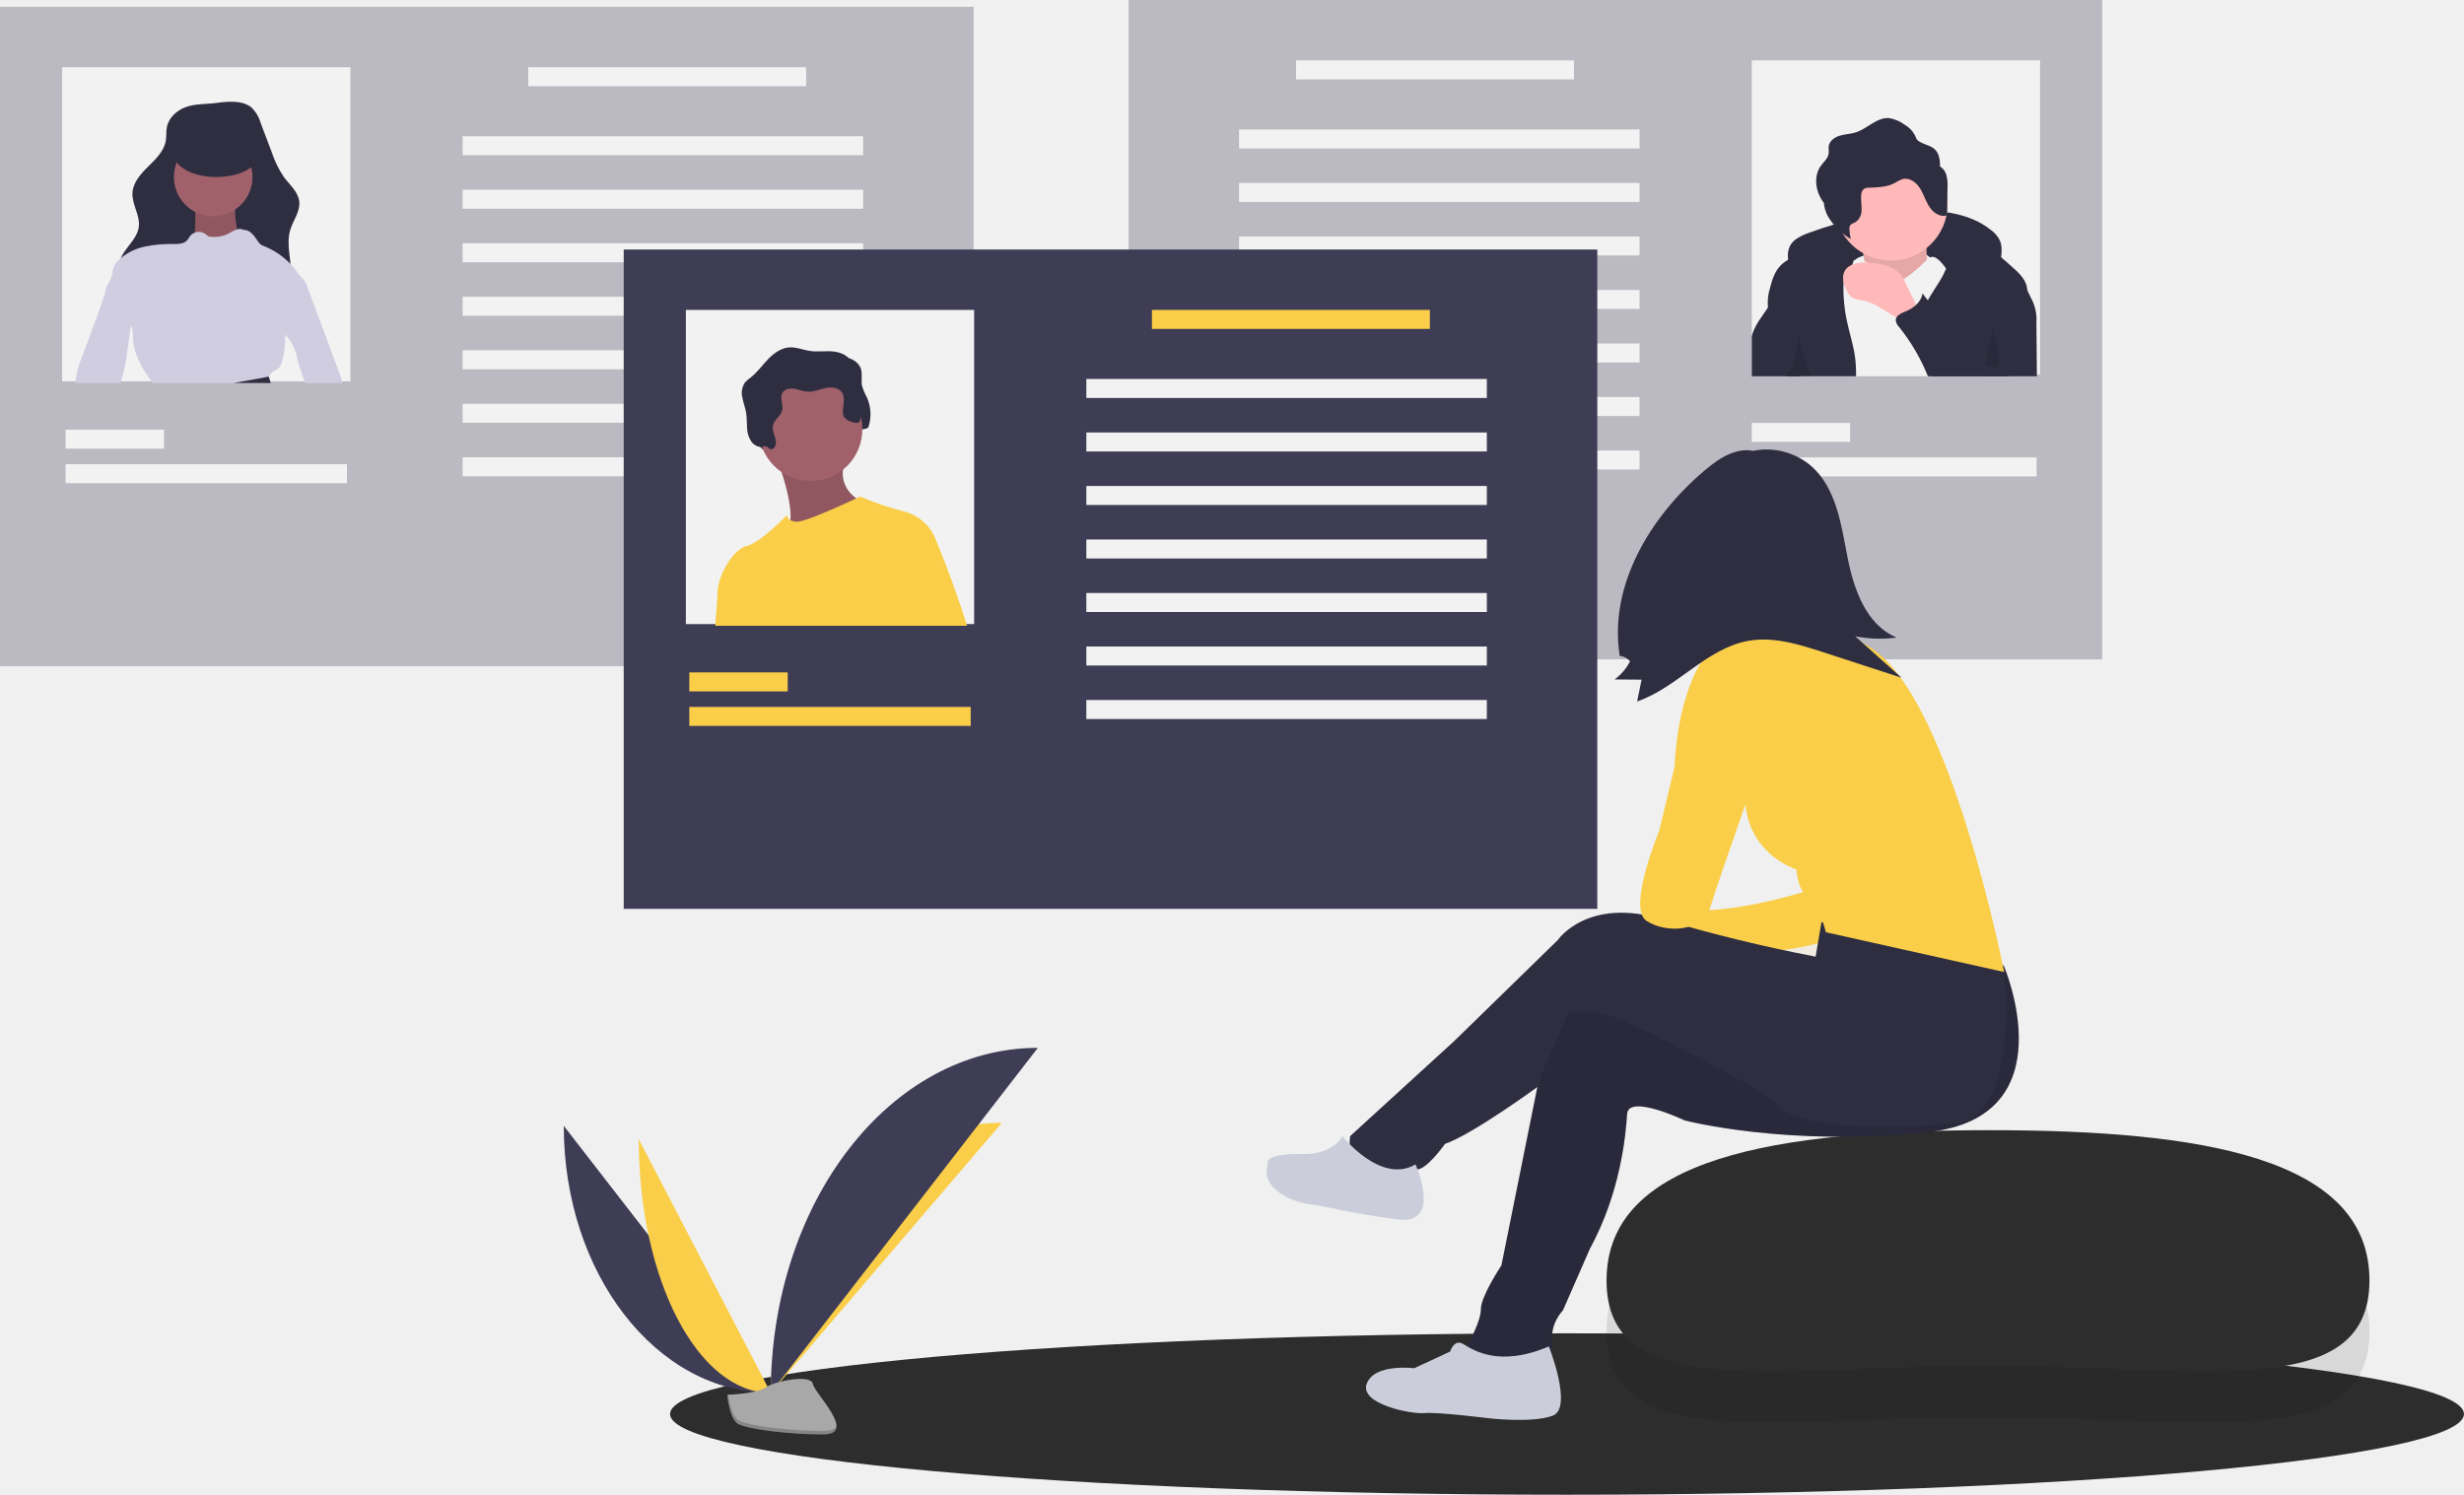
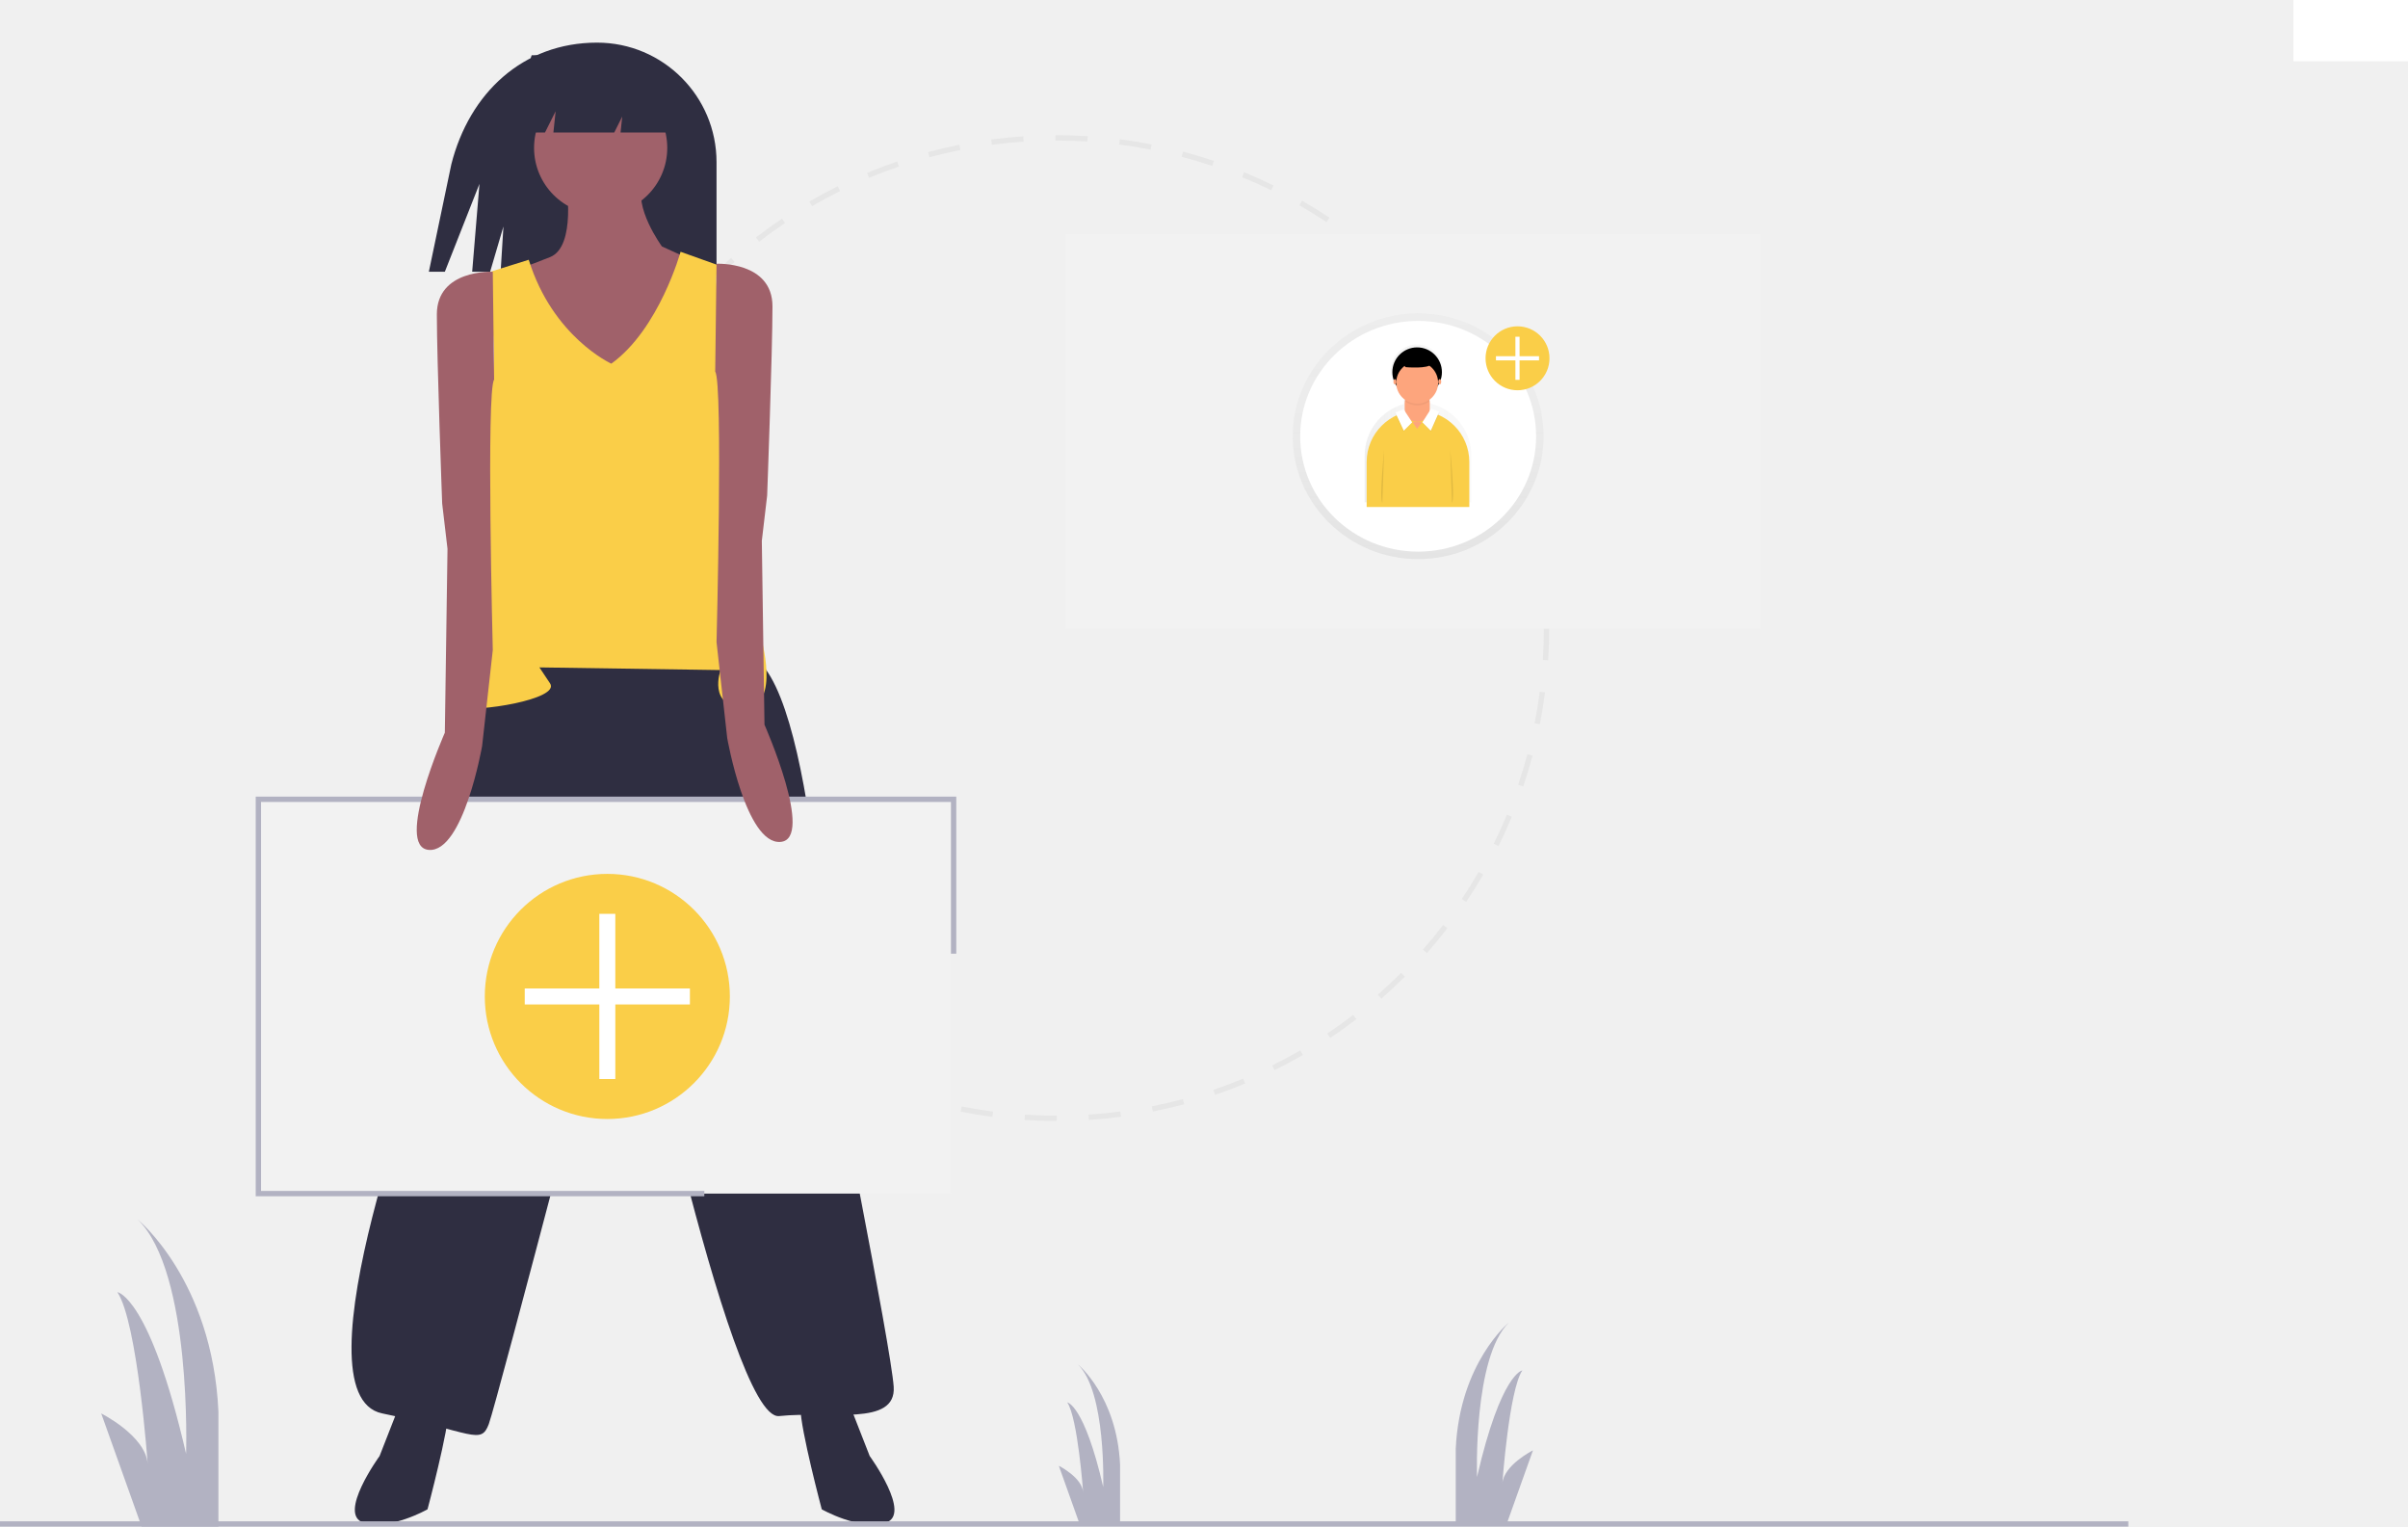
- <svg xmlns="http://www.w3.org/2000/svg" width="697.751" height="423.316" viewBox="0 0 697.751 423.316">
+ <svg xmlns="http://www.w3.org/2000/svg" xmlns:xlink="http://www.w3.org/1999/xlink" width="524.439" height="332.415" viewBox="0 0 524.439 332.415">
  <defs>
-     <style>.a{fill:#2d2d2d;}.b,.i{fill:#3f3d56;}.b{opacity:0.3;}.c{fill:#f2f2f2;}.d{fill:#2f2e41;}.e{fill:#ffb9b9;}.f,.k{opacity:0.1;}.g{fill:#d0cde1;}.h{fill:#a0616a;}.j,.k{fill:#face48;}.l{fill:#ffc1c7;}.m{fill:#cbceda;}.n{fill:#a8a8a8;}.o{opacity:0.2;}</style>
+     <style>.a{fill:#b2b2c2;}.b{fill:#e6e6e6;}.c{fill:#2f2e41;}.d{fill:#a0616a;}.e{fill:#face48;}.f{fill:#f2f2f2;}.g{fill:none;}.h{fill:#fff;}.i{opacity:0.5;}.j{fill:url(#a);}.k{fill:url(#b);}.l{fill:#fda57d;}.m{opacity:0.05;}.n{opacity:0.1;}</style>
+     <linearGradient id="a" x1="0.5" y1="1" x2="0.5" gradientUnits="objectBoundingBox">
+       <stop offset="0" stop-color="gray" stop-opacity="0.251" />
+       <stop offset="0.54" stop-color="gray" stop-opacity="0.122" />
+       <stop offset="1" stop-color="gray" stop-opacity="0.102" />
+     </linearGradient>
+     <linearGradient id="b" x1="0" y1="0.5" x2="1" y2="0.5" xlink:href="#a" />
  </defs>
-   <g transform="translate(0 0)">
-     <ellipse class="a" cx="254.005" cy="22.854" rx="254.005" ry="22.854" transform="translate(189.742 377.608)" />
-     <rect class="b" width="275.703" height="186.735" transform="translate(595.295 186.736) rotate(180)" />
-     <rect class="c" width="81.635" height="88.968" transform="translate(496.062 17.109)" />
-     <rect class="c" width="78.702" height="5.377" transform="translate(445.712 22.486) rotate(180)" />
-     <rect class="c" width="27.864" height="5.377" transform="translate(523.925 125.142) rotate(180)" />
-     <rect class="c" width="79.68" height="5.377" transform="translate(576.72 134.919) rotate(180)" />
-     <rect class="c" width="113.41" height="5.377" transform="translate(464.287 42.04) rotate(180)" />
-     <rect class="c" width="113.41" height="5.377" transform="translate(464.287 57.194) rotate(180)" />
-     <rect class="c" width="113.41" height="5.377" transform="translate(464.287 72.348) rotate(180)" />
-     <rect class="c" width="113.41" height="5.377" transform="translate(464.287 87.502) rotate(180)" />
-     <rect class="c" width="113.41" height="5.377" transform="translate(464.287 102.656) rotate(180)" />
-     <rect class="c" width="113.41" height="5.377" transform="translate(464.287 117.809) rotate(180)" />
-     <rect class="c" width="113.41" height="5.377" transform="translate(464.287 132.964) rotate(180)" />
-     <path class="d" d="M843.105,225.489a14.439,14.439,0,0,1,3.953-1.982,100.793,100.793,0,0,1,27.852-6.063c8.282-.587,17.257.11,23.726,5.315a8.16,8.16,0,0,1,2.407,2.8c.814,1.756.567,3.8.3,5.715a6.462,6.462,0,0,1-.554,2.151c-.87,1.657-3.013,2.238-4.875,2.039s-3.608-.986-5.444-1.352a24.337,24.337,0,0,0-3.438-.35l-11.515-.623c-7.16-.388-14.415-.769-21.439.676a21.363,21.363,0,0,0-6.195,2.134c-1.6.9-2.684,2.193-4.173.53C841.1,233.561,839.65,228.189,843.105,225.489Z" transform="translate(-334.783 -157.577)" />
-     <path class="c" d="M869.811,236.172s15.488-6.943,21.363,1.068-3.2,4.807-3.2,4.807l-10.148,3.2-11.216-2.136Z" transform="translate(-343.645 -163.168)" />
-     <path class="e" d="M872.741,227.33s2.137,10.148.534,12.818,9.08,6.409,9.08,6.409l10.147-4.273s-2.67-16.557,0-19.761Z" transform="translate(-345.774 -159.4)" />
-     <path class="f" d="M872.741,227.33s2.137,10.148.534,12.818,9.08,6.409,9.08,6.409l10.147-4.273s-2.67-16.557,0-19.761Z" transform="translate(-345.774 -159.4)" />
-     <path class="e" d="M893.335,205.829a16.035,16.035,0,0,1-16.022,16.023,15.649,15.649,0,0,1-2.847-.256,16.022,16.022,0,1,1,18.869-15.766Z" transform="translate(-341.801 -148.046)" />
-     <path class="c" d="M898.025,271.077h-51.1l1.159-5.03,5.015-21.856,5.8-3.916,0-.005,2.723-1.843,1.355-.914s.8.367,1.725.865c.269.151.542.308.816.474.005,0,.005,0,.005,0a9.59,9.59,0,0,1,1.261.875c.074.069.137.127.2.191,1.017,1.017,3.984,6.414,8.892,3.652a7.392,7.392,0,0,0,.719-.45,35.481,35.481,0,0,0,3.652-2.9c1.032-.943,1.7-1.672,2.249-2.175a3.559,3.559,0,0,1,.831-.616,1.582,1.582,0,0,1,.748-.181c1.6,0,3.74,3.2,3.74,3.2l.063.186,0,.015,6.741,20.238Z" transform="translate(-336.816 -164.51)" />
-     <path class="d" d="M841.863,269.292h15.486a37.746,37.746,0,0,0-.279-5.358c-.474-3.573-1.638-7.015-2.371-10.544a44.372,44.372,0,0,1-.934-9.405c.005-.435.015-.875.054-1.315a6.015,6.015,0,0,1,.846-2.855c.367-.562.87-1.041,1.261-1.579a3.686,3.686,0,0,0,.357-.562v0q.073-.146.132-.3a2.416,2.416,0,0,0,.146-.728c.088-1.613-1.374-3.168-2.953-3.832a11.038,11.038,0,0,0-6.917-.279,32.933,32.933,0,0,0-6.5,2.659c-.7.342-1.393.694-2.063,1.085a10.245,10.245,0,0,0-2.185,1.662c-1.662,1.716-2.39,4.106-2.977,6.418a13.57,13.57,0,0,0-.562,5.475c.005.059.02.122.029.181.582,3.045,3.065,5.333,4.39,8.139,1.535,3.256,1.432,7.049.821,10.6-.029.181-.064.362-.1.543h4.317Z" transform="translate(-331.752 -162.725)" />
-     <path class="d" d="M927.69,247.77a121.109,121.109,0,0,0-4.219,19.558H901.4q-.865-2.361-1.726-4.727a35.617,35.617,0,0,1-1.178-3.637,17.388,17.388,0,0,1-.493-4.38c0-.352.014-.709.044-1.061a.016.016,0,0,0,0-.02,17.494,17.494,0,0,1,1.276-5.411,20.2,20.2,0,0,1,1.124-2.283c1.027-1.858,2.269-3.608,3.373-5.426a24.865,24.865,0,0,0,1.794-3.48.019.019,0,0,1,0-.015,12.5,12.5,0,0,0,1.012-4.864c-.034-2.156-3.681-5.915.283-5.553,5.411.489,10.06,3.6,14.3,7.152,1.129.948,2.234,1.931,3.314,2.9,1.672,1.506,3.436,3.148,3.94,5.343a5.679,5.679,0,0,1,.142,1.066A14.632,14.632,0,0,1,927.69,247.77Z" transform="translate(-354.539 -160.762)" />
-     <path class="e" d="M883.15,246.466a11.939,11.939,0,0,0-2.507-4.041,9.3,9.3,0,0,0-3.829-1.94,20.939,20.939,0,0,0-5.616-.8c-2.262-.014-4.884.593-5.845,2.64-.763,1.626-.171,3.552.6,5.176a5.074,5.074,0,0,0,1.583,2.139,8.791,8.791,0,0,0,3.394.859,15.652,15.652,0,0,1,5.015,2.273l3.961,2.395,6.8,4.113c-.179-.108-.116-4.775-.325-5.54C885.71,251.271,884.195,248.8,883.15,246.466Z" transform="translate(-343.087 -165.354)" />
-     <path class="d" d="M890.172,193.049a4.069,4.069,0,0,0-1.764-2.3,9.325,9.325,0,0,0-.372-3.038c-.97-2.869-3.269-2.7-5.438-3.973-.941-.55-.883-1.037-1.373-1.94a7.2,7.2,0,0,0-2.775-2.831,9.982,9.982,0,0,0-4.506-1.912c-3.459-.236-6.111,3.018-9.417,4.062-1.457.46-3.023.479-4.489.914s-2.927,1.474-3.145,2.987c-.1.7.077,1.415-.025,2.113-.2,1.388-1.421,2.359-2.235,3.5-1.8,2.524-1.6,6.089-.155,8.835a12.469,12.469,0,0,0,1.039,1.626,10,10,0,0,0,1.1,3.715,18.515,18.515,0,0,0,6.511,6.5,15.447,15.447,0,0,1-.384-2.773,1.909,1.909,0,0,1,.118-.919c.288-.6,1.051-.763,1.632-1.094a4.125,4.125,0,0,0,1.711-3.582c.035-1.384-.259-2.771-.113-4.148a2.267,2.267,0,0,1,.776-1.667,2.679,2.679,0,0,1,1.463-.349c2.466-.1,5.044-.146,7.219-1.312a10.7,10.7,0,0,1,2.247-1.137c1.849-.482,3.739.814,4.8,2.4s1.6,3.474,2.58,5.112,2.682,3.1,4.582,2.905a.759.759,0,0,0,.567-.252.85.85,0,0,0,.1-.484l.106-7.266A10.985,10.985,0,0,0,890.172,193.049Z" transform="translate(-339.041 -143.616)" />
-     <path class="d" d="M838.224,266.7q.521,4.289.631,8.608H825.411v-11.3c.069-.274.142-.543.23-.811.841-2.591,2.605-4.761,4.136-7.015.074-.112.151-.225.225-.337a18.339,18.339,0,0,0,1.672-3.016c.22-.518.572-3.026.943-3.241,1.594-.924,2.889,3.026,3.109,3.906.782,3.133,1.462,6.3,1.975,9.488Q838,264.845,838.224,266.7Z" transform="translate(-329.349 -168.747)" />
-     <path class="d" d="M927.826,273.713h-30.86c-.264-.621-.523-1.242-.8-1.858a54.287,54.287,0,0,0-7.4-12.138,3.213,3.213,0,0,1-.914-1.814,1.531,1.531,0,0,1,.2-.816c.469-.875,1.711-1.388,2.718-1.8A9.367,9.367,0,0,0,893.6,253.5a6.067,6.067,0,0,0,1.633-2.41,5.341,5.341,0,0,0,.205-.831l.43.562c.347.459.7.914,1.056,1.369,3.422,4.395,7.181,8.726,11.908,11.331a20.053,20.053,0,0,0,3.891,1.657,1.021,1.021,0,0,0,.821,0,.992.992,0,0,0,.357-.655c.421-1.76.567-3.573.875-5.358A30.52,30.52,0,0,1,918,249.892c.875-1.628,3.72-7.577,5.524-3.828q.777,1.62,1.564,3.251c.328.689.66,1.374.992,2.063a12.828,12.828,0,0,1,1.608,7.186Q927.758,266.146,927.826,273.713Z" transform="translate(-351.019 -167.147)" />
-     <path class="f" d="M844.809,282.529h2.674l-1.516-5.03-2.185-7.249a23.636,23.636,0,0,1-.21,3.671,24.451,24.451,0,0,1-2.131,7.254c-.21.445-.435.895-.616,1.354Z" transform="translate(-334.699 -175.962)" />
-     <path class="f" d="M929.035,265.38a5.222,5.222,0,0,0,.256,3.173,31.969,31.969,0,0,1,1.165,9.277.338.338,0,0,1-.395.4c-1.233.076-2.645.084-3.481-.825Z" transform="translate(-364.459 -174.273)" />
-     <rect class="b" width="275.703" height="186.735" transform="translate(0 1.922)" />
-     <rect class="c" width="81.635" height="88.968" transform="translate(17.598 19.031)" />
-     <rect class="c" width="78.702" height="5.377" transform="translate(149.584 19.031)" />
-     <rect class="c" width="27.864" height="5.377" transform="translate(18.576 121.687)" />
-     <rect class="c" width="79.68" height="5.377" transform="translate(18.576 131.464)" />
-     <rect class="c" width="113.41" height="5.377" transform="translate(131.008 38.585)" />
-     <rect class="c" width="113.41" height="5.377" transform="translate(131.008 53.739)" />
-     <rect class="c" width="113.41" height="5.377" transform="translate(131.008 68.893)" />
-     <rect class="c" width="113.41" height="5.377" transform="translate(131.008 84.046)" />
-     <rect class="c" width="113.41" height="5.377" transform="translate(131.008 99.2)" />
-     <rect class="c" width="113.41" height="5.377" transform="translate(131.008 114.354)" />
-     <rect class="c" width="113.41" height="5.377" transform="translate(131.008 129.509)" />
-     <path class="g" d="M204.3,275.583H193.686q-1.225-3.292-2.175-6.668a13.319,13.319,0,0,0-3.461-7.054,13.081,13.081,0,0,1-1.491-2.024,9.5,9.5,0,0,1-.939-5.763,14.955,14.955,0,0,1,.274-1.633c.464-2.087,1.241-4.091,1.892-6.125a2.323,2.323,0,0,1,1.9-1.569,3.761,3.761,0,0,1,2.073.24,2.573,2.573,0,0,1,.416.215,6.415,6.415,0,0,1,2.244,3.431q3.322,8.917,6.638,17.833.645,1.73,1.291,3.471c.635,1.7,1.266,3.4,1.8,5.138C204.2,275.246,204.25,275.411,204.3,275.583Z" transform="translate(-107.284 -167.095)" />
-     <path class="d" d="M136.405,171.413c-2.639.891-5.029,2.975-5.569,5.708-.251,1.266-.1,2.583-.308,3.857-.489,2.954-2.808,5.21-4.946,7.305s-4.347,4.53-4.5,7.52c-.171,3.274,2.2,6.342,1.793,9.594-.477,3.779-4.469,6.228-5.456,9.907a9.531,9.531,0,0,0,1.477,7.272c2.531,4.133,6.858,6.94,11.465,8.444a47.764,47.764,0,0,0,14.361,1.872c5.9.062,12.309-.445,16.743-4.34a13.412,13.412,0,0,0,4.453-8.732c.421-4.512-1.462-9.173-.163-13.514.817-2.732,2.867-5.227,2.561-8.062-.3-2.772-2.72-4.737-4.381-6.977a28.352,28.352,0,0,1-3.414-6.995l-3.156-8.33a9.668,9.668,0,0,0-2.684-4.434c-2.588-2.012-6.75-1.617-9.776-1.2C142.095,170.692,139.105,170.5,136.405,171.413Z" transform="translate(-83.571 -141.163)" />
-     <path class="h" d="M149.968,213.249s.309,9.266-.618,10.193,3.706,7.1,3.706,7.1l8.34-.309,4.324-3.4-3.706-4.942s-1.544-8.031-.309-9.884S149.968,213.249,149.968,213.249Z" transform="translate(-94.692 -155.547)" />
-     <path class="f" d="M149.968,213.249s.309,9.266-.618,10.193,3.706,7.1,3.706,7.1l8.34-.309,4.324-3.4-3.706-4.942s-1.544-8.031-.309-9.884S149.968,213.249,149.968,213.249Z" transform="translate(-94.692 -155.547)" />
-     <circle class="h" cx="11.12" cy="11.12" r="11.12" transform="translate(49.252 39.015)" />
-     <path class="g" d="M147.378,268.8h9.014c.337-.611.655-1.246,1.022-1.823v0a4.99,4.99,0,0,1,1.643-1.721,6.475,6.475,0,0,0,1.217-.728,3.141,3.141,0,0,0,.743-1.388,21.514,21.514,0,0,0,1.017-5.993c.015-.684,0-1.379.039-2.063a8.668,8.668,0,0,1,.205-1.589,12.515,12.515,0,0,1,1.335-3.021q1.833-3.336,3.676-6.672a4.663,4.663,0,0,0,.249-1.955,4.82,4.82,0,0,0-.792-2.508c-.171-.308-.357-.616-.552-.914a20.3,20.3,0,0,0-2.62-3.344,21.194,21.194,0,0,0-7.46-5.05,4.333,4.333,0,0,1-1-.489,4.157,4.157,0,0,1-.919-1.1c-.978-1.471-2.17-3.128-3.935-3.036a2.419,2.419,0,0,0-1.867-.127,2.541,2.541,0,0,0-.274.088,17.371,17.371,0,0,0-1.96,1.022,9.1,9.1,0,0,1-5.279.958,1.789,1.789,0,0,1-.616-.156,3.155,3.155,0,0,1-.567-.459,3.259,3.259,0,0,0-3.241-.518,2.944,2.944,0,0,0-1.29.909c-.323.406-.548.895-.9,1.276-.924.987-2.449,1.027-3.8,1.022a35.1,35.1,0,0,0-8.344.768,15.862,15.862,0,0,0-6.57,3.177l0,0c-.264.225-.508.455-.753.7a5.58,5.58,0,0,0-1.3,1.858c-.372.958-.323,2.039-.66,3.011-.372,1.09-1.2,1.98-1.53,3.075a12.368,12.368,0,0,1-.64,2.5c.02.015.034.029.054.044,1.779,1.564,3.3,3.617,5.084,5.167a10.26,10.26,0,0,1,2.581,2.884,4.762,4.762,0,0,1,.318.782,12.027,12.027,0,0,1,.264,2.845c.225,4.571,2.7,8.716,5.475,12.353.054.073.108.147.166.215Z" transform="translate(-81.307 -160.309)" />
-     <path class="g" d="M114.143,261.862q-.631,4.378-1.271,8.75a38.133,38.133,0,0,1-.87,4.634c-.254.943-.582,1.867-.811,2.811H98.461a12.2,12.2,0,0,1,.122-1.579,26.106,26.106,0,0,1,1.589-5.48q2.222-6,4.439-12.006c.631-1.706,1.173-3.49,1.867-5.182.122-.313.254-.626.4-.929.738-1.623,2.786-.958,4.3-.714a4.081,4.081,0,0,1,1.2.342,3.1,3.1,0,0,1,1.129,1.066c1.437,2.126,1.124,4.937.753,7.479Q114.2,261.459,114.143,261.862Z" transform="translate(-77.075 -169.568)" />
-     <path class="d" d="M176.93,289.2c.02.068.23.8.577,1.823H166.894c5.26-.9,10.036-1.828,10.036-1.828Z" transform="translate(-100.823 -182.539)" />
-     <ellipse class="d" cx="12.046" cy="6.486" rx="12.046" ry="6.486" transform="translate(49.252 37.161)" />
-     <rect class="i" width="275.703" height="186.735" transform="translate(176.621 70.666)" />
-     <rect class="c" width="81.635" height="88.968" transform="translate(194.219 87.775)" />
-     <path class="d" d="M399.206,307.535a1.2,1.2,0,0,0,1.4-.58c1.129-1.779-.95-4.073-.5-6.131.361-1.649,2.234-2.628,2.618-4.272.372-1.6-.775-3.4,0-4.843.608-1.132,2.125-1.431,3.395-1.232s2.475.757,3.757.835c1.709.1,3.338-.648,5.01-1.021s3.71-.227,4.693,1.175c1.263,1.8-.018,4.307.422,6.461.349,1.711,1.781,3.127,1.812,4.873.011.621-1.62.12-1.533.735s-.684.073-.068,0a1.221,1.221,0,0,0,.927-1.1c.073-.512,1.035-.682,1.024-1.2-.026-1.211,2.164-.395,2.525-1.551a11.731,11.731,0,0,0-.479-8.183,16.4,16.4,0,0,1-1.4-3.328c-.322-1.606.185-3.33-.346-4.88-.715-2.088-3.081-3.153-5.278-3.369s-4.429.171-6.614-.148c-1.957-.285-3.851-1.134-5.825-1.011-2.369.147-4.429,1.673-6.071,3.387s-3.034,3.684-4.9,5.152a9.609,9.609,0,0,0-1.571,1.352,5.276,5.276,0,0,0-.782,4.279c.264,1.474.839,2.879,1.082,4.356.228,1.388.158,2.807.256,4.21A7.4,7.4,0,0,0,394,305.472,3.751,3.751,0,0,0,396.921,307c.4.009.729-.346,1.128-.253C398.547,306.859,398.764,307.333,399.206,307.535Z" transform="translate(-178.7 -178.912)" />
-     <path class="j" d="M375.913,389.5c.357-4.893.626-8.55.626-8.55l2.307-6.081,7.406,14.631Z" transform="translate(-173.359 -212.269)" />
-     <path class="k" d="M375.913,389.5c.357-4.893.626-8.55.626-8.55l2.307-6.081,7.406,14.631Z" transform="translate(-173.359 -212.269)" />
-     <path class="h" d="M402.2,321.323s6.905,17.578,2.93,20.926,22.181-5.65,22.181-5.65l-.628-2.3s-8.58-3.348-4.395-12.974S402.2,321.323,402.2,321.323Z" transform="translate(-182.481 -192.202)" />
-     <path class="f" d="M402.2,321.323s6.905,17.578,2.93,20.926,22.181-5.65,22.181-5.65l-.628-2.3s-8.58-3.348-4.395-12.974S402.2,321.323,402.2,321.323Z" transform="translate(-182.481 -192.202)" />
-     <circle class="h" cx="14.648" cy="14.648" r="14.648" transform="translate(214.903 106.939)" />
-     <path class="j" d="M438.809,353.778l-.161,3.2c-.21,4.14-.587,11.9-.963,20.849H380.9a28.142,28.142,0,0,1-3.612-6.467,6.967,6.967,0,0,1-.425-2.083c-.313-5.548,4.659-13.291,8.168-14.03,3.974-.841,11.507-8.789,11.507-8.789a1.793,1.793,0,0,0,.958,1.447v0a3.894,3.894,0,0,0,1.97.43c2.454,0,13.247-4.981,16.713-6.609.68-.318,1.076-.508,1.076-.508a81.227,81.227,0,0,0,12.348,4.189A13.133,13.133,0,0,1,438.809,353.778Z" transform="translate(-173.684 -200.591)" />
-     <path class="d" d="M395.36,305.292a1.2,1.2,0,0,0,1.4-.581c1.129-1.779-.95-4.073-.5-6.131.361-1.649,2.235-2.628,2.618-4.272.372-1.6-.775-3.4,0-4.844.607-1.132,2.125-1.43,3.395-1.232s2.475.757,3.757.835c1.709.1,3.338-.648,5.01-1.021s3.71-.227,4.693,1.175c1.263,1.8-.018,4.307.421,6.461.349,1.711,4.326,2.911,4.687,1.754a11.73,11.73,0,0,0-.479-8.183,16.382,16.382,0,0,1-1.4-3.328c-.322-1.606.185-3.33-.346-4.88-.715-2.088-3.082-3.153-5.279-3.369s-4.429.171-6.614-.148c-1.957-.286-3.851-1.134-5.825-1.011-2.368.148-4.429,1.673-6.071,3.387s-3.034,3.684-4.9,5.152a9.616,9.616,0,0,0-1.571,1.352,5.276,5.276,0,0,0-.782,4.28c.264,1.474.839,2.879,1.082,4.356.228,1.388.158,2.807.256,4.21a7.4,7.4,0,0,0,1.235,3.974,3.75,3.75,0,0,0,2.919,1.525c.4.009.729-.346,1.128-.253C394.7,304.616,394.918,305.089,395.36,305.292Z" transform="translate(-177.365 -178.134)" />
-     <path class="f" d="M472.824,384.5H456.253c-1.261-9.249-2.3-18.918-2.3-18.918l3.349-1.467,6.8-3.661s.5,1.183,1.3,3.2C467.115,367.955,470.219,376.06,472.824,384.5Z" transform="translate(-200.441 -207.265)" />
-     <path class="j" d="M472.229,383.274h-18.7c-2.772-10.119-5.5-21.118-5.5-21.118l7.118-5.231,8.369,2.3S468.406,370.887,472.229,383.274Z" transform="translate(-198.383 -206.042)" />
-     <rect class="j" width="78.702" height="5.377" transform="translate(326.205 87.775)" />
-     <rect class="j" width="27.864" height="5.377" transform="translate(195.196 190.43)" />
-     <rect class="j" width="79.68" height="5.377" transform="translate(195.196 200.207)" />
-     <rect class="c" width="113.41" height="5.377" transform="translate(307.629 107.329)" />
-     <rect class="c" width="113.41" height="5.377" transform="translate(307.629 122.483)" />
-     <rect class="c" width="113.41" height="5.377" transform="translate(307.629 137.636)" />
-     <rect class="c" width="113.41" height="5.377" transform="translate(307.629 152.79)" />
-     <rect class="c" width="113.41" height="5.377" transform="translate(307.629 167.944)" />
-     <rect class="c" width="113.41" height="5.377" transform="translate(307.629 183.098)" />
-     <rect class="c" width="113.41" height="5.377" transform="translate(307.629 198.252)" />
-     <path class="f" d="M978.473,680.853c0,34.956-48.724,24.144-108.382,24.144s-107.657,10.813-107.657-24.144,48.717-42.558,108.375-42.558S978.473,645.9,978.473,680.853Z" transform="translate(-307.495 -303.686)" />
-     <path class="a" d="M978.473,670.853c0,34.955-48.724,24.143-108.382,24.143s-107.657,10.813-107.657-24.143,48.717-42.558,108.375-42.558S978.473,635.9,978.473,670.853Z" transform="translate(-307.495 -308.216)" />
-     <path class="l" d="M766.485,525.762l-2.208,2.563s-26.845,2.52-25.755,6.879,32.321-5.811,32.321-5.811Z" transform="translate(-299.185 -264.633)" />
-     <path class="j" d="M832.341,522.425s-28.689,10.168-44.3,5.811l7.263,14.526s37.041-1.089,43.578-7.626S832.341,522.425,832.341,522.425Z" transform="translate(-316.379 -271.475)" />
-     <path class="k" d="M832.341,522.425s-28.689,10.168-44.3,5.811l7.263,14.526s37.041-1.089,43.578-7.626S832.341,522.425,832.341,522.425Z" transform="translate(-320.85 -267.004)" />
-     <circle class="l" cx="19.247" cy="19.247" r="19.247" transform="translate(477.286 142.559)" />
-     <path class="l" d="M835.461,396.651a15.035,15.035,0,0,0,2.494,3.457,31.482,31.482,0,0,0,9.277,6.942,316.016,316.016,0,0,1-33.056,4.915c1.172-4.126-.371-8.539-2.443-12.294s-4.715-7.255-6.012-11.344l13.009.35c2.36.064,4.728.134,7.088.019,1.764-.087,4.7-1.143,6.349-.754C835.649,388.764,833.942,393.564,835.461,396.651Z" transform="translate(-322.516 -216.776)" />
-     <path class="d" d="M843.29,536.771l10.895,13.074s18.157,42.489-21.427,46.847-69-3.269-69-3.269-15.979-7.626-16.342-1.816-1.816,22.153-10.532,38.131l-7.626,17.432s-3.995,3.995-2.906,9.442-24.331,7.263-23.968,0c0,0,3.632-6.174,3.632-9.805s5.81-12.347,5.81-12.347l10.531-52.294s-.726-26.873,23.968-21.789,59.92-1.089,59.92-1.089l7.99-27.963Z" transform="translate(-286.655 -276.09)" />
-     <path class="f" d="M843.29,536.771l10.895,13.074s18.157,42.489-21.427,46.847-69-3.269-69-3.269-15.979-7.626-16.342-1.816-1.816,22.153-10.532,38.131l-7.626,17.432s-3.995,3.995-2.906,9.442-24.331,7.263-23.968,0c0,0,3.632-6.174,3.632-9.805s5.81-12.347,5.81-12.347l10.531-52.294,8.658-19.853s8.247-3.39,15.31-1.936c24.694,5.084,59.92-1.089,59.92-1.089l7.99-27.963Z" transform="translate(-286.655 -276.09)" />
-     <path class="d" d="M784.612,536.641s33.228-12.48,51.749,14.03c0,0,4.721,41.036-14.163,42.852s-43.578,1.453-49.389-4.721-42.489-23.6-42.489-23.6-18.258-9.313-21.839,2.788-3.945,15.007-3.945,15.007-18.884,13.8-26.51,16.342c0,0-5.084,7.263-7.99,7.263s-20.7,3.995-18.884-9.442l29.415-26.873,29.415-28.689s8.353-12.347,29.779-5.81a443.157,443.157,0,0,0,43.215,10.531Z" transform="translate(-268.831 -275.39)" />
-     <path class="m" d="M709.9,721.517s6.9,17.432,1.089,19.61-18.158.726-18.158.726-14.526-1.816-18.158-1.453-18.521-2.542-16.342-8.352,13.437-4.358,13.437-4.358l10.168-4.721s1.09-3.632,3.632-2.179S695.378,727.691,709.9,721.517Z" transform="translate(-271.294 -340.196)" />
-     <path class="m" d="M657.182,638.865s7.626,17.068-4.721,15.615-21.789-3.995-25.421-4.358c-3.493-.35-13.371-3.723-11.856-10.444a5.981,5.981,0,0,0,.1-1.319c0-.9,1.226-2.672,11.031-2.4,0,0,7.263,0,10.168-5.084C636.483,630.876,647.377,644.676,657.182,638.865Z" transform="translate(-256.34 -309.111)" />
-     <path class="j" d="M805.834,416.788s26.147-16.342,47.936,0,36.315,90.788,36.315,90.788l-50.478-11.258s-2.179-8.716-5.084-10.168-3.269-7.626-3.269-7.626-15.615-4.721-14.526-22.879S805.834,416.788,805.834,416.788Z" transform="translate(-322.556 -232.296)" />
-     <path class="j" d="M809.274,421.76H795.838s-7.99,9.079-9.079,31.958L782.4,471.875s-9.079,21.789-3.631,25.421,15.979,3.268,18.158-3.995S814,443.913,814,443.913Z" transform="translate(-312.559 -236.541)" />
-     <path class="d" d="M801.567,334.518a19.456,19.456,0,0,1,20.125,3.3c6.974,6.224,8.381,16.378,10.145,25.558s5.31,19.4,13.962,22.942a36.382,36.382,0,0,1-11.721-.341l13.075,11.717-22.025-7.179c-6.912-2.253-14.172-4.535-21.33-3.262-11.859,2.108-20.114,13.256-31.5,17.172l1.266-6.176-7.642-.059a14.967,14.967,0,0,0,4.378-5.13,4.237,4.237,0,0,0-2.923-1.529c-3.186-19.869,8.613-39.509,23.988-52.49,3.025-2.553,6.371-5.006,10.277-5.644s8.466,1.108,9.825,4.825" transform="translate(-308.703 -205.761)" />
-     <path class="i" d="M310.2,614.159c0,41.8,26.223,75.625,58.631,75.625" transform="translate(-150.553 -295.31)" />
-     <path class="j" d="M399.987,689.333c0-42.27,29.264-76.474,65.428-76.474" transform="translate(-181.714 -294.859)" />
-     <path class="j" d="M342.729,619.963c0,39.706,16.722,71.836,37.388,71.836" transform="translate(-161.843 -297.324)" />
-     <path class="i" d="M399.987,678.043c0-54.012,33.825-97.717,75.625-97.717" transform="translate(-181.714 -283.569)" />
-     <path class="n" d="M381.1,728.405s8.315-.256,10.821-2.04,12.79-3.915,13.412-1.053,12.5,14.233,3.108,14.309-21.812-1.463-24.313-2.986S381.1,728.405,381.1,728.405Z" transform="translate(-175.158 -333.398)" />
-     <path class="o" d="M408.605,741.006c-9.387.076-21.812-1.462-24.313-2.986-1.9-1.16-2.664-5.323-2.918-7.244-.176.008-.278.011-.278.011s.527,6.706,3.028,8.229,14.926,3.062,24.313,2.986c2.71-.022,3.646-.986,3.594-2.415C411.656,740.452,410.622,740.99,408.605,741.006Z" transform="translate(-175.158 -335.78)" />
+   <g transform="translate(-988 -416.208)">
+     <g transform="translate(988 416.208)">
+       <path class="a" d="M179.3,748.213l-8.8-24.646s9.682,4.841,10.122,11c0,0-2.2-30.807-6.6-37.409,0,0,7.042.88,14.963,35.208,0,0,1.32-39.609-10.562-51.052,0,0,16.284,13.2,17.6,41.81v25.086Z" transform="translate(-148.455 -415.797)" />
+       <path class="a" d="M690.022,764.09l5.8-16.244s-6.381,3.191-6.672,7.252c0,0,1.45-20.3,4.351-24.656,0,0-4.641.58-9.862,23.205,0,0-.87-26.106,6.962-33.648,0,0-10.732,8.7-11.6,27.556V764.09Z" transform="translate(-361.958 -432.039)" />
+       <path class="a" d="M534.6,770.692,530,757.809s5.061,2.531,5.291,5.751c0,0-1.15-16.1-3.451-19.554,0,0,3.681.46,7.822,18.4,0,0,.69-20.7-5.521-26.686,0,0,8.512,6.9,9.2,21.855v13.113Z" transform="translate(-299.398 -438.641)" />
+       <path class="b" d="M451.428,489.021c-2.321,0-4.655-.075-6.953-.221l.074-1.158c2.276.145,4.588.219,6.873.219h.069v1.16h-.054Zm7.081-.231-.076-1.158c2.3-.15,4.627-.378,6.912-.676l.151,1.15c-2.31.3-4.66.533-6.986.684Zm-21.022-.665c-2.314-.3-4.645-.68-6.929-1.131l.224-1.139c2.259.446,4.566.822,6.854,1.118Zm34.936-1.159-.225-1.138c2.26-.449,4.536-.978,6.763-1.574l.3,1.121c-2.251.6-4.552,1.138-6.838,1.591Zm-48.706-1.555c-2.248-.6-4.51-1.281-6.721-2.03l.372-1.1c2.188.74,4.425,1.416,6.648,2.008Zm62.262-2.075-.373-1.1c2.176-.739,4.358-1.562,6.487-2.446l.445,1.072C490.387,481.755,488.18,482.588,485.98,483.335Zm-75.567-2.428c-2.153-.891-4.307-1.866-6.4-2.9l.513-1.04c2.074,1.022,4.2,1.987,6.334,2.868Zm88.511-2.945-.514-1.04c2.067-1.022,4.124-2.124,6.116-3.277l.581,1c-2.013,1.165-4.093,2.28-6.183,3.313Zm-101.113-3.269c-2.019-1.167-4.027-2.416-5.966-3.713l.645-.964c1.919,1.283,3.9,2.518,5.9,3.672Zm113.25-3.756-.646-.964c1.913-1.28,3.81-2.642,5.64-4.048l.707.92c-1.85,1.422-3.768,2.8-5.7,4.093Zm-124.925-4.05c-1.848-1.419-3.675-2.918-5.43-4.455l.765-.872c1.736,1.521,3.543,3,5.371,4.408Zm136.051-4.5-.766-.872c1.732-1.521,3.438-3.118,5.069-4.749l.82.82C525.661,459.236,523.938,460.851,522.187,462.388ZM375.58,457.634c-1.65-1.648-3.266-3.37-4.8-5.12l.871-.766c1.521,1.731,3.12,3.435,4.752,5.065Zm156.533-5.17-.872-.765c1.522-1.734,3.006-3.54,4.411-5.368l.92.707c-1.42,1.848-2.921,3.674-4.459,5.427Zm-165.8-5.371c-1.421-1.847-2.8-3.764-4.1-5.7l.964-.646c1.283,1.914,2.647,3.811,4.052,5.637Zm174.353-5.763-.964-.645c1.284-1.918,2.521-3.9,3.676-5.9l1,.581c-1.168,2.018-2.418,4.024-3.715,5.963ZM358.5,435.442c-1.169-2.017-2.285-4.1-3.317-6.181l1.04-.515c1.021,2.062,2.125,4.119,3.281,6.114Zm189.2-6.271-1.04-.514c1.021-2.068,1.988-4.2,2.873-6.332l1.072.444c-.9,2.157-1.872,4.311-2.9,6.4Zm-195.42-6.292c-.894-2.15-1.728-4.356-2.478-6.558l1.1-.374c.742,2.177,1.566,4.36,2.451,6.487Zm200.8-6.69-1.1-.372c.74-2.185,1.417-4.421,2.012-6.647l1.121.3c-.6,2.25-1.286,4.511-2.034,6.72ZM347.761,409.6c-.6-2.251-1.142-4.551-1.6-6.837l1.138-.227c.45,2.261.981,4.536,1.579,6.763Zm208.944-6.975-1.139-.225c.448-2.261.825-4.567,1.123-6.853l1.15.15C557.54,398.011,557.157,400.342,556.705,402.628Zm-211.685-6.789c-.3-2.3-.535-4.655-.689-6.986l1.158-.076c.152,2.306.382,4.631.682,6.911Zm213.5-7.127-1.158-.075c.148-2.292.223-4.628.223-6.941v-.275h1.16v.272C558.746,384.034,558.67,386.395,558.521,388.712Zm-213.263-6.877H344.1v-.142c0-2.286.073-4.6.217-6.873l1.158.073c-.142,2.249-.214,4.539-.214,6.8Zm212.087-7.355c-.154-2.3-.386-4.627-.69-6.91l1.15-.153c.307,2.309.542,4.659.7,6.986Zm-211.21-6.5-1.151-.148c.3-2.311.677-4.643,1.126-6.93l1.139.224C346.805,363.387,346.43,365.693,346.135,367.98Zm209.378-7.26c-.453-2.26-.987-4.534-1.588-6.76l1.121-.3c.607,2.251,1.147,4.551,1.6,6.835Zm-206.7-6.362-1.121-.3c.6-2.254,1.281-4.516,2.026-6.723l1.1.371C350.077,349.891,349.4,352.128,348.811,354.358Zm203.085-7.04c-.745-2.179-1.572-4.36-2.459-6.483l1.071-.447c.9,2.147,1.732,4.352,2.486,6.555ZM353.256,341.2l-1.072-.443c.891-2.156,1.865-4.311,2.9-6.406l1.041.513C355.1,336.932,354.137,339.064,353.256,341.2Zm193.3-6.672c-1.021-2.057-2.127-4.112-3.289-6.11l1-.583c1.174,2.019,2.293,4.1,3.325,6.177Zm-187.161-5.8-1.005-.58c1.165-2.019,2.412-4.027,3.708-5.968l.965.644c-1.282,1.92-2.516,3.907-3.668,5.9Zm180.189-6.2c-1.287-1.914-2.653-3.809-4.06-5.632l.919-.709c1.421,1.843,2.8,3.758,4.1,5.693Zm-172.475-5.359-.921-.706c1.419-1.851,2.917-3.679,4.452-5.433l.873.764c-1.519,1.735-3,3.543-4.4,5.374Zm164-5.63c-1.522-1.728-3.123-3.43-4.759-5.059l.819-.822c1.653,1.647,3.272,3.368,4.81,5.114Zm-154.849-4.82-.821-.819c1.646-1.65,3.368-3.268,5.117-4.807l.767.871c-1.73,1.523-3.433,3.123-5.062,4.755Zm145.011-4.979c-1.738-1.52-3.547-3-5.376-4.4l.7-.921c1.85,1.415,3.678,2.912,5.435,4.448Zm-134.59-4.191-.708-.919c1.845-1.422,3.762-2.8,5.7-4.1l.647.963c-1.913,1.285-3.809,2.65-5.634,4.056Zm123.56-4.251c-1.919-1.28-3.907-2.513-5.906-3.664l.579-1.006c2.021,1.164,4.03,2.411,5.971,3.7ZM398.2,289.817l-.582-1c2.013-1.168,4.091-2.286,6.178-3.321l.516,1.04c-2.063,1.024-4.119,2.129-6.111,3.285Zm100-3.451c-2.072-1.019-4.2-1.981-6.337-2.861l.442-1.072c2.157.889,4.313,1.862,6.408,2.892Zm-87.573-2.711-.446-1.071c2.15-.9,4.355-1.73,6.556-2.482l.375,1.1C414.93,281.943,412.749,282.769,410.622,283.655Zm74.722-2.587c-2.185-.736-4.422-1.409-6.651-2l.3-1.122c2.253.6,4.515,1.277,6.724,2.022Zm-61.595-1.893-.3-1.121c2.249-.606,4.549-1.144,6.835-1.6l.228,1.138c-2.261.452-4.536.985-6.762,1.584Zm48.176-1.664c-2.259-.442-4.566-.815-6.855-1.109l.147-1.151c2.314.3,4.646.674,6.931,1.121Zm-34.564-1.056-.152-1.15c2.3-.3,4.655-.538,6.986-.693l.077,1.158c-2.305.154-4.631.385-6.911.686Zm20.8-.712c-2.227-.139-4.493-.21-6.735-.21h-.207v-1.16h.2c2.269,0,4.559.071,6.81.212Z" transform="translate(-221.343 -244.934)" />
+       <path class="c" d="M330.125,239.628h0c-16.08,0-27.786,10.918-31.733,26.506L293.5,289.519h3.481l7.542-19.144-1.588,19.144h3.908l2.9-9.862-.611,9.862h47.021V265.657a26.03,26.03,0,0,0-26.029-26.029Z" transform="translate(-200.099 -230.346)" />
+       <path class="d" d="M337.862,292.128s2.321,13.923-3.481,16.244-6.381,2.32-6.381,2.32L338.442,342.6l12.763,4.061,13.923-37.709-6.381-2.9s-6.381-8.7-4.061-13.923Z" transform="translate(-214.584 -252.389)" />
+       <path class="c" d="M290.882,473.621s-11.6,13.923-8.7,62.074l-.58,13.923S251.433,627.936,271.158,632s21.465,6.962,23.205,2.321,29.587-111.385,29.587-111.385S346.575,633.738,357.6,632.577s25.526,2.321,24.946-6.381-13.923-75.417-13.923-75.417-2.9-79.478-17.984-84.119S304.805,460.278,290.882,473.621Z" transform="translate(-187.909 -324.238)" />
+       <path class="c" d="M276.321,747.128,271.1,760.471s-9.282,12.763-3.481,14.5,13.923-2.9,13.923-2.9,4.641-17.4,4.641-22.045Z" transform="translate(-188.432 -443.429)" />
+       <path class="c" d="M442.862,747.128l5.221,13.343s9.282,12.763,3.481,14.5-13.923-2.9-13.923-2.9S433,754.67,433,750.029Z" transform="translate(-258.67 -443.429)" />
+       <circle class="d" cx="14.503" cy="14.503" r="14.503" transform="translate(116.316 17.694)" />
+       <path class="e" d="M337.551,342.493s-12.763-5.8-17.984-22.625l-9.282,2.9s2.9,18.564,1.16,22.625c0,0-2.321,58.593-1.16,59.754s-9.282,11.022-5.8,12.183,22.045-1.74,19.724-5.221l-2.321-3.481,39.449.58s-2.9,8.122,5.221,8.122,3.481-15.664,3.481-15.664l-5.221-53.952s-5.8-19.724-4.061-26.686l-8.122-2.9S347.993,334.952,337.551,342.493Z" transform="translate(-204.411 -263.306)" />
+       <path class="c" d="M200.619,152.763l-.488,4.641h13.251l1.74-3.481-.366,3.481h16.03L219.764,140l-24.366.58L189.6,157.4h8.7Z" transform="translate(-79.606 -128.546)" />
+       <rect class="f" width="151.414" height="85.859" transform="translate(232.053 51.052)" />
+       <path class="g" d="M496.7,294.276H399v-87.02H551.575v34.2h-1.16V208.416H400.16v84.7H496.7Z" transform="translate(-167.527 -156.785)" />
+       <rect class="f" width="151.414" height="85.859" transform="translate(55.693 174.039)" />
+       <path class="a" d="M193.7,506.276H96v-87.02H248.575v34.2h-1.16V420.416H97.16v84.7H193.7Z" transform="translate(-40.307 -245.797)" />
+       <path class="d" d="M305.514,325.623s-12.183-.58-12.183,9.282,1.16,41.189,1.16,41.189l1.16,9.862-.58,40.029s-11.023,24.946-3.481,25.526,11.6-22.625,11.6-22.625L305.514,408s-1.45-56.563.29-58.883Z" transform="translate(-198.189 -266.45)" />
+       <path class="d" d="M401.29,322.623s12.183-.58,12.183,9.282-1.16,41.189-1.16,41.189l-1.16,9.862.58,40.029s11.022,24.946,3.481,25.526-11.6-22.625-11.6-22.625L401.29,405s1.45-56.563-.29-58.883Z" transform="translate(-245.235 -265.19)" />
+       <circle class="e" cx="26.686" cy="26.686" r="26.686" transform="translate(105.584 190.283)" />
+       <path class="h" d="M232.968,479.5H216.724V463.256h-3.481V479.5H197v3.481h16.244v16.244h3.481V482.98h16.244Z" transform="translate(-82.714 -264.271)" />
+       <rect class="h" width="24.946" height="13.343" transform="translate(499.493 0)" />
+       <rect class="a" width="463.525" height="1.16" transform="translate(0 331.255)" />
+       <g transform="translate(281.539 68.249)">
+         <g class="i">
+           <ellipse class="j" cx="27.321" cy="26.747" rx="27.321" ry="26.747" />
+         </g>
+         <ellipse class="h" cx="25.691" cy="25.117" rx="25.691" ry="25.117" transform="translate(1.63 1.63)" />
+         <g class="i" transform="translate(15.677 6.755)">
+           <path class="k" d="M847.631,391.39l-.458-.163-.024.041h-.027v-1.243a2.855,2.855,0,0,0-.035-.448,4.752,4.752,0,0,0,1.63-2.151,5.6,5.6,0,1,0-8.875,0,4.752,4.752,0,0,0,1.63,2.151,2.862,2.862,0,0,0-.035.448v1.361h0a11.611,11.611,0,0,0-8.527,11.2v10.185h23.221V402.59A11.611,11.611,0,0,0,847.631,391.39Z" transform="translate(-832.91 -378.401)" />
+         </g>
+         <path class="e" d="M683.039,245.71h0a11.179,11.179,0,0,1,11.179,11.179v9.81H671.86v-9.81A11.179,11.179,0,0,1,683.039,245.71Z" transform="translate(-655.753 -224.545)" />
+         <rect class="l" width="5.475" height="6.844" rx="2.738" transform="translate(24.383 16.767)" />
+         <path class="m" d="M702.86,248.984l1.835,3.935,1.825-1.825L704.7,248.3Z" transform="translate(-680.57 -227.17)" />
+         <path class="h" d="M866.3,443.233l1.833,3.935,1.833-1.833-1.833-2.795-.839.257a2.118,2.118,0,0,0-.24.09Z" transform="translate(-843.942 -421.62)" />
+         <path class="m" d="M734.078,248.212l-1.843,4.127-1.825-1.825,1.876-2.943Z" transform="translate(-702.106 -226.593)" />
+         <path class="h" d="M896.906,442.468l-1.833,4.129-1.833-1.833,1.876-2.943.344.1a9.148,9.148,0,0,1,1.09.389Z" transform="translate(-865.002 -421.052)" />
+         <path class="l" d="M720.47,260.37l1.021,1.489,1.078-1.489Z" transform="translate(-694.387 -236.724)" />
+         <path class="n" d="M853.191,482.07s-1.088,10.816-.385,11.521" transform="translate(-833.28 -452.381)" />
+         <path class="n" d="M921.6,482.07s1.088,10.816.385,11.521" transform="translate(-887.299 -452.381)" />
+         <path class="m" d="M878.183,426.866a4.54,4.54,0,0,0,2.7-.88,2.738,2.738,0,0,0-2.7-2.306h0a2.738,2.738,0,0,0-2.7,2.306A4.541,4.541,0,0,0,878.183,426.866Z" transform="translate(-851.062 -406.842)" />
+         <circle cx="5.394" cy="5.394" r="5.394" transform="translate(21.706 7.39)" />
+         <circle class="l" cx="4.563" cy="4.563" r="4.563" transform="translate(22.544 10.521)" />
+         <path class="m" d="M870.7,389.081l1.153,1.408s5.056.448,5.632-.7-3.328-1.984-3.328-1.984Z" transform="translate(-847.28 -378.668)" />
+         <path d="M870.7,388.451l1.153,1.408s5.056.448,5.632-.7-3.328-1.984-3.328-1.984Z" transform="translate(-847.28 -378.173)" />
+         <ellipse class="l" cx="0.32" cy="0.576" rx="0.32" ry="0.576" transform="translate(21.934 14.301)" />
+         <ellipse class="l" cx="0.32" cy="0.576" rx="0.32" ry="0.576" transform="translate(31.705 14.301)" />
+       </g>
+       <g transform="translate(323.539 71.054)">
+         <circle class="e" cx="6.962" cy="6.962" r="6.962" transform="translate(0)" />
+         <path class="h" d="M652.9,342.015h-4.237v-4.238h-.908v4.238h-4.238v.908h4.238v4.238h.908v-4.238H652.9Z" transform="translate(-641.252 -335.507)" />
+       </g>
+     </g>
  </g>
</svg>
